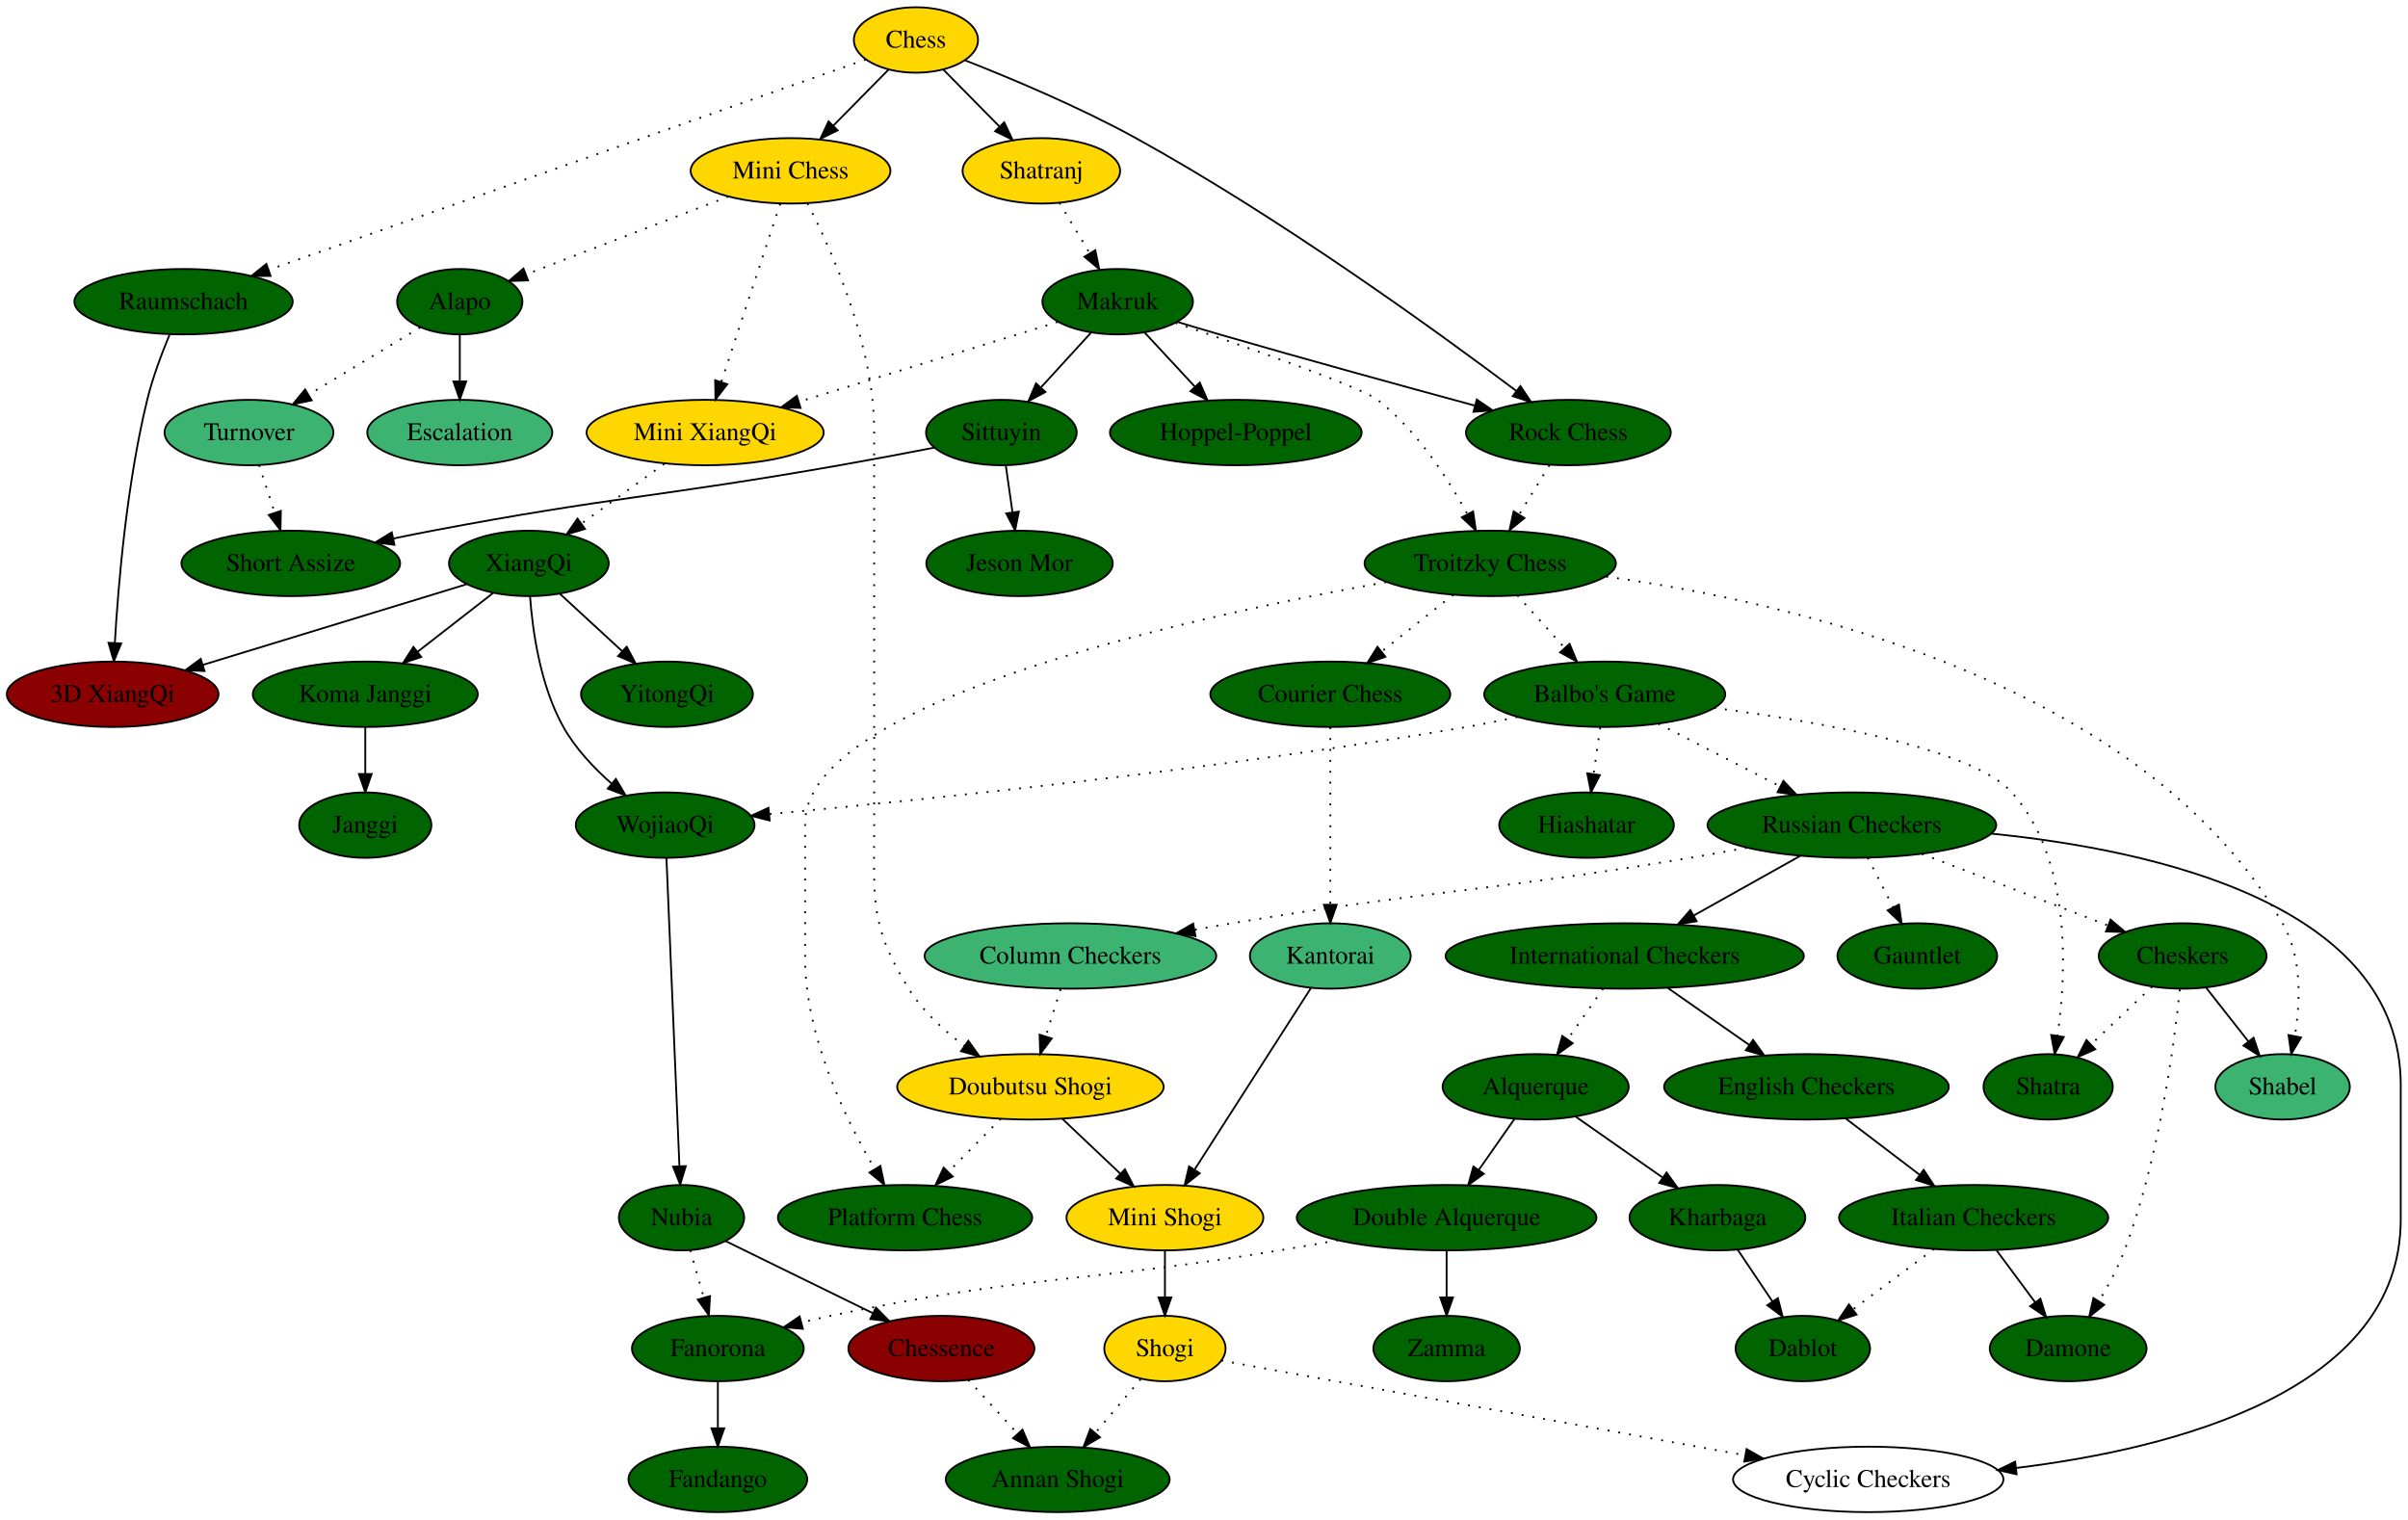
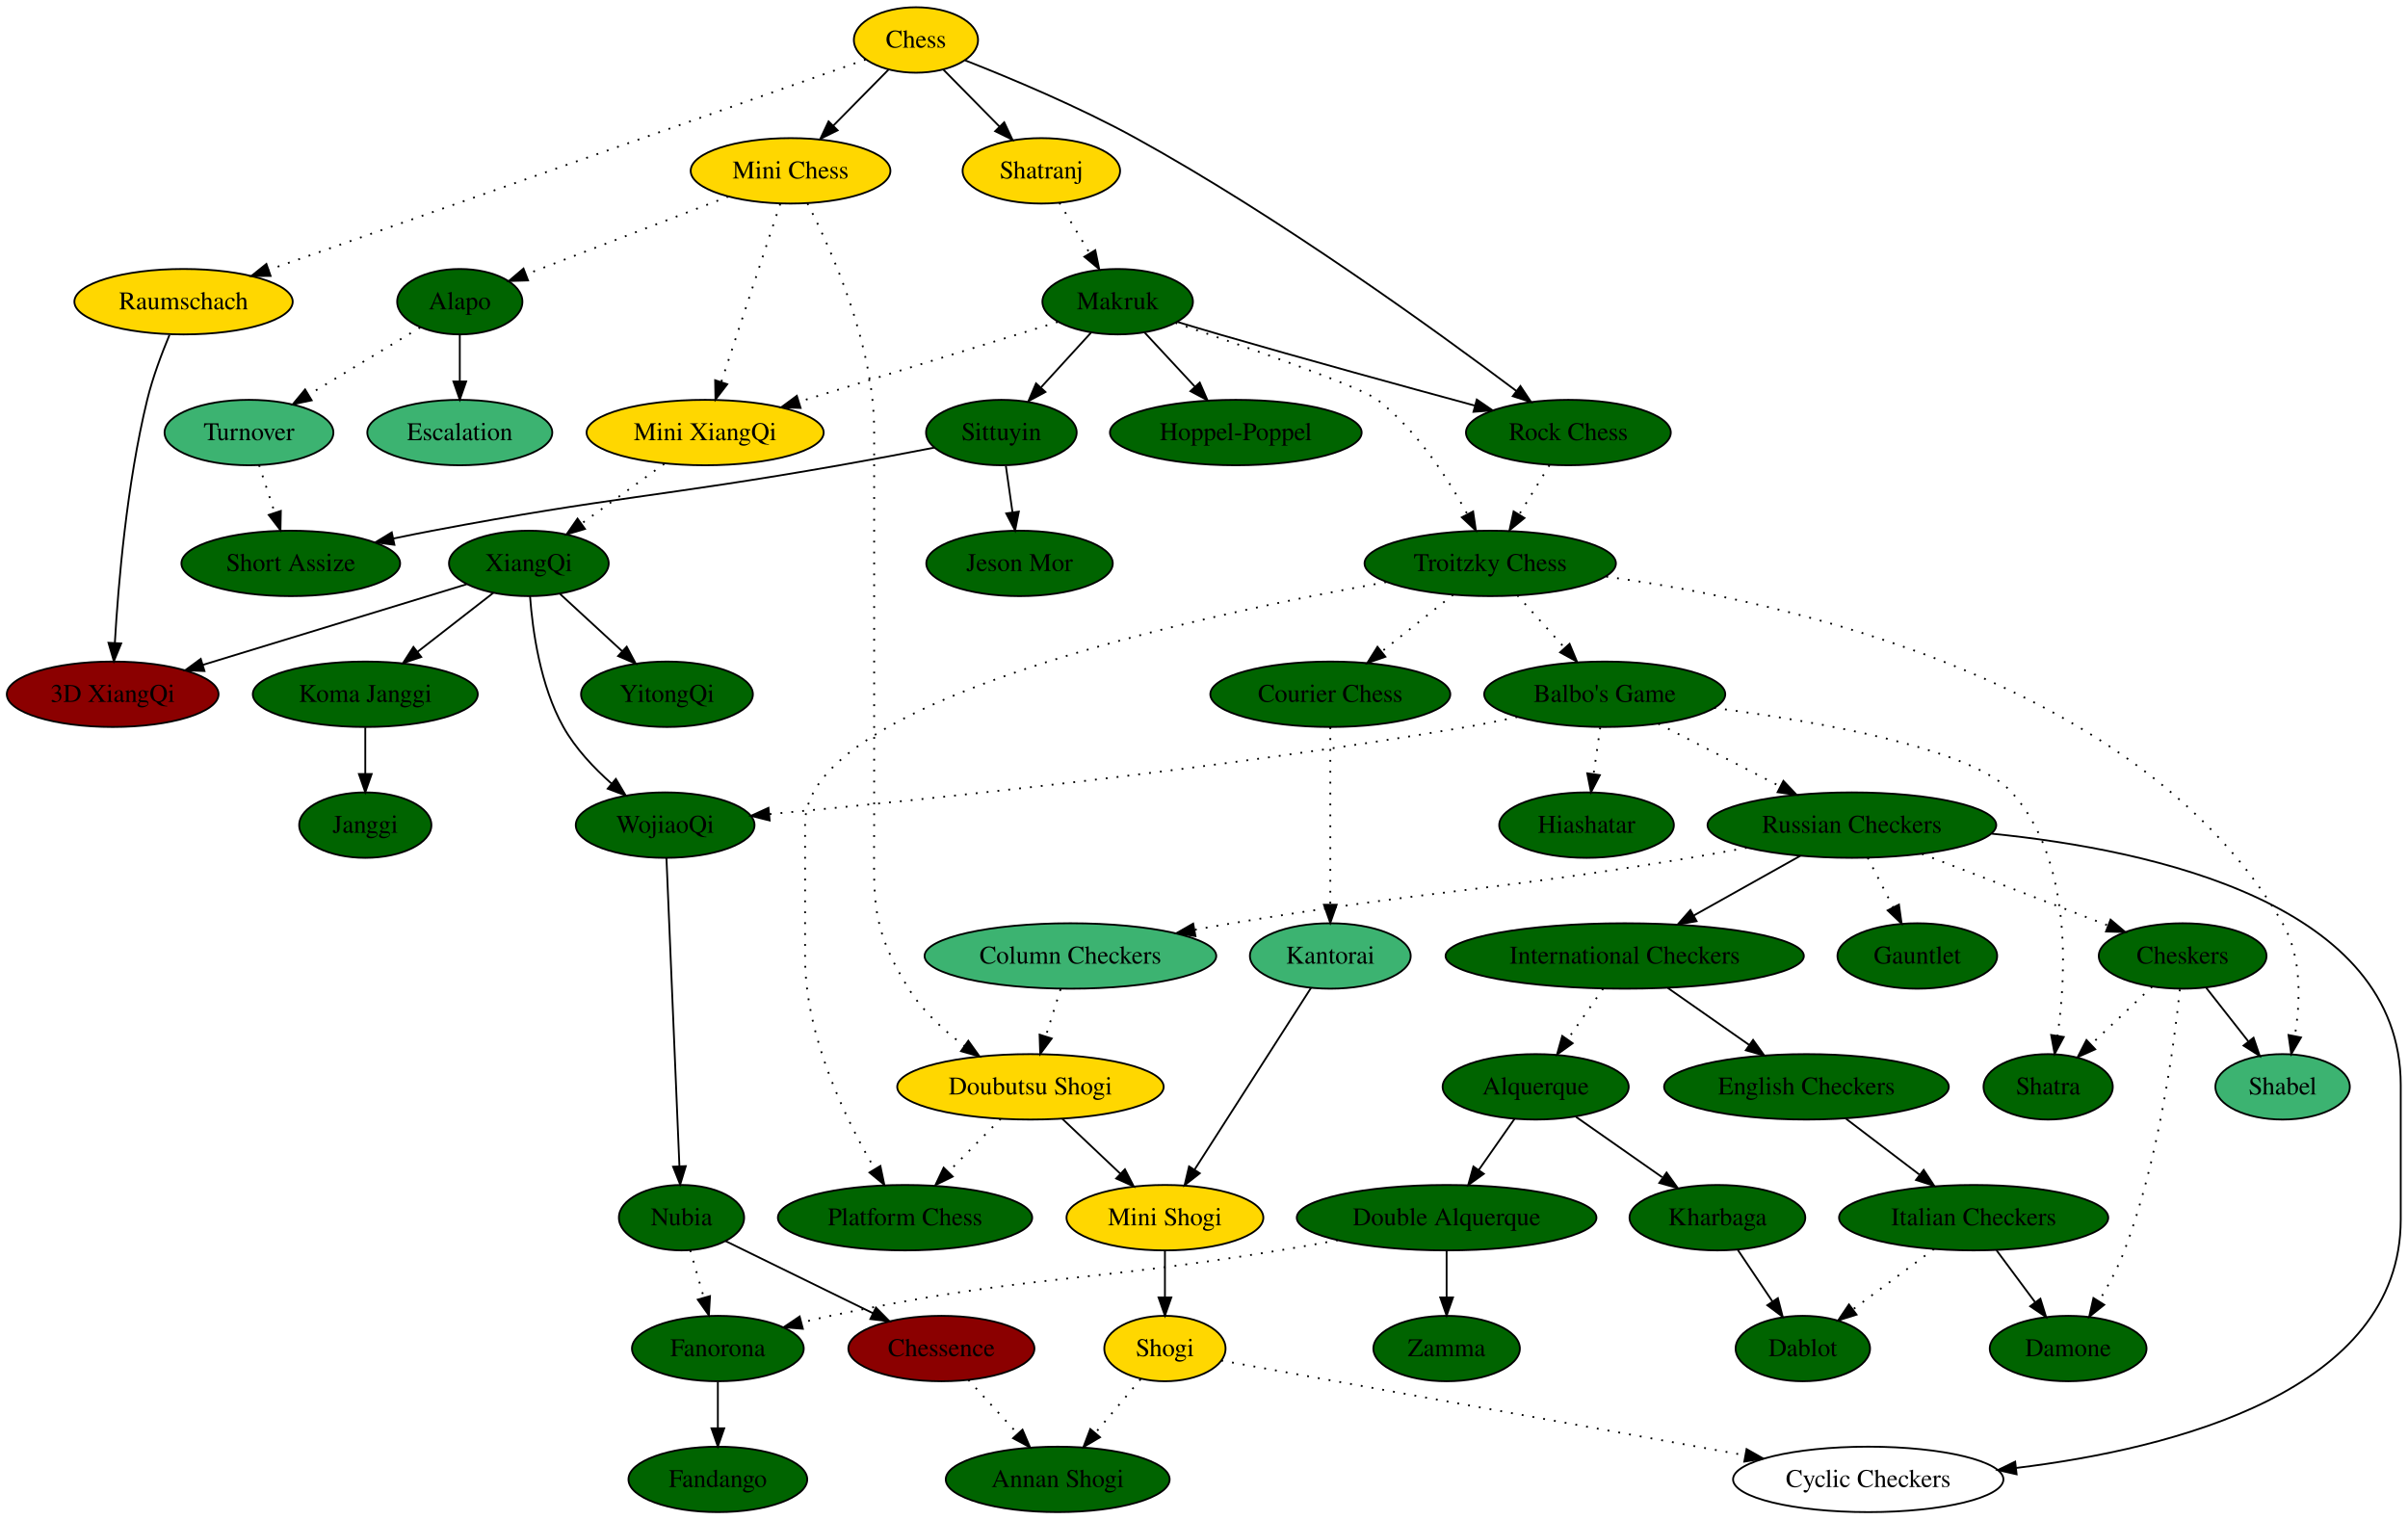
<svg xmlns="http://www.w3.org/2000/svg" xmlns:xlink="http://www.w3.org/1999/xlink" width="1325pt" height="836pt" viewBox="0.00 0.00 1325.00 836.00">
  <g id="graph1" class="graph" transform="scale(1 1) rotate(0) translate(4 832)">
    <polygon fill="white" stroke="white" points="-4,5 -4,-832 1322,-832 1322,5 -4,5" />
    <g id="node1" class="node">
      <a xlink:href="checkmate/chess-3d.htm">
        <ellipse fill="gold" stroke="black" cx="500" cy="-810" rx="34.155" ry="18" />
        <text text-anchor="middle" x="500" y="-805.8" font-family="Times,serif" font-size="14.00">Chess</text>
      </a>
    </g>
    <g id="node2" class="node">
      <a xlink:href="checkmate/mini-chess-3d.htm">
        <ellipse fill="gold" stroke="black" cx="431" cy="-738" rx="54.947" ry="18" />
        <text text-anchor="middle" x="431" y="-733.8" font-family="Times,serif" font-size="14.00">Mini Chess</text>
      </a>
    </g>
    <g id="edge2" class="edge">
      <path fill="none" stroke="black" d="M485.028,-793.811C476.098,-784.751 464.564,-773.051 454.448,-762.788" />
      <polygon fill="black" stroke="black" points="456.903,-760.293 447.39,-755.628 451.918,-765.207 456.903,-760.293" />
    </g>
    <g id="node3" class="node">
      <a xlink:href="checkmate/shatranj-3d.htm">
        <ellipse fill="gold" stroke="black" cx="569" cy="-738" rx="43.327" ry="18" />
        <text text-anchor="middle" x="569" y="-733.8" font-family="Times,serif" font-size="14.00">Shatranj</text>
      </a>
    </g>
    <g id="edge4" class="edge">
      <path fill="none" stroke="black" d="M514.972,-793.811C524.03,-784.622 535.766,-772.716 545.984,-762.349" />
      <polygon fill="black" stroke="black" points="548.569,-764.712 553.097,-755.134 543.584,-759.798 548.569,-764.712" />
    </g>
    <g id="node13" class="node">
      <a xlink:href="checkmate/chess-rock.htm">
        <ellipse fill="darkgreen" stroke="black" cx="859" cy="-594" rx="56.353" ry="18" />
        <text text-anchor="middle" x="859" y="-589.8" font-family="Times,serif" font-size="14.00">Rock Chess</text>
      </a>
    </g>
    <g id="edge42" class="edge">
      <path fill="none" stroke="black" d="M527.104,-798.774C552.078,-788.97 589.869,-773.161 621,-756 700.252,-712.312 786.694,-649.696 830.341,-616.915" />
      <polygon fill="black" stroke="black" points="832.61,-619.587 838.485,-610.771 828.394,-613.999 832.61,-619.587" />
    </g>
    <g id="node49" class="node">
      <a xlink:href="checkmate/raumschach.htm">
-         <ellipse fill="darkgreen" stroke="black" cx="97" cy="-666" rx="60.066" ry="18" />
+         <ellipse fill="gold" stroke="black" cx="97" cy="-666" rx="60.066" ry="18" />
        <text text-anchor="middle" x="97" y="-661.8" font-family="Times,serif" font-size="14.00">Raumschach</text>
      </a>
    </g>
    <g id="edge6" class="edge">
      <path fill="none" stroke="black" stroke-dasharray="1,5" d="M472.3,-799.24C404.305,-775.281 228.559,-713.356 143.92,-683.533" />
      <polygon fill="black" stroke="black" points="144.902,-680.168 134.308,-680.146 142.576,-686.77 144.902,-680.168" />
    </g>
    <g id="node8" class="node">
      <a xlink:href="breakthrough/doubutsu-shogi-3d.htm">
        <ellipse fill="gold" stroke="black" cx="563" cy="-234" rx="73.311" ry="18" />
        <text text-anchor="middle" x="563" y="-229.8" font-family="Times,serif" font-size="14.00">Doubutsu Shogi</text>
      </a>
    </g>
    <g id="edge16" class="edge">
      <path fill="none" stroke="black" stroke-dasharray="1,5" d="M440.309,-720.087C453.75,-694.038 477,-642.164 477,-595 477,-595 477,-595 477,-377 477,-336.553 474.655,-322.356 496,-288 503.684,-275.632 515.328,-264.956 526.764,-256.493" />
      <polygon fill="black" stroke="black" points="528.811,-259.332 534.995,-250.729 524.796,-253.598 528.811,-259.332" />
    </g>
    <g id="node14" class="node">
      <a xlink:href="xiangqi/mini-xiangqi-3d-western.htm">
        <ellipse fill="gold" stroke="black" cx="384" cy="-594" rx="65.227" ry="18" />
        <text text-anchor="middle" x="384" y="-589.8" font-family="Times,serif" font-size="14.00">Mini XiangQi</text>
      </a>
    </g>
    <g id="edge22" class="edge">
      <path fill="none" stroke="black" stroke-dasharray="1,5" d="M425.331,-719.871C417.285,-695.564 402.475,-650.819 392.941,-622.013" />
      <polygon fill="black" stroke="black" points="396.154,-620.583 389.689,-612.189 389.509,-622.783 396.154,-620.583" />
    </g>
    <g id="node20" class="node">
      <a xlink:href="breakthrough/alapo.htm">
        <ellipse fill="darkgreen" stroke="black" cx="249" cy="-666" rx="34.452" ry="18" />
        <text text-anchor="middle" x="249" y="-661.8" font-family="Times,serif" font-size="14.00">Alapo</text>
      </a>
    </g>
    <g id="edge34" class="edge">
      <path fill="none" stroke="black" stroke-dasharray="1,5" d="M396.767,-723.834C365.039,-711.631 317.983,-693.532 285.538,-681.053" />
      <polygon fill="black" stroke="black" points="286.561,-677.697 275.971,-677.373 284.048,-684.23 286.561,-677.697" />
    </g>
    <g id="node4" class="node">
      <a xlink:href="checkmate/makruk.htm">
        <ellipse fill="darkgreen" stroke="black" cx="611" cy="-666" rx="41.411" ry="18" />
        <text text-anchor="middle" x="611" y="-661.8" font-family="Times,serif" font-size="14.00">Makruk</text>
      </a>
    </g>
    <g id="edge8" class="edge">
      <path fill="none" stroke="black" stroke-dasharray="1,5" d="M578.953,-720.411C583.902,-712.163 589.995,-702.009 595.534,-692.777" />
      <polygon fill="black" stroke="black" points="598.682,-694.332 600.826,-683.956 592.68,-690.73 598.682,-694.332" />
    </g>
    <g id="node5" class="node">
      <a xlink:href="checkmate/sittuyin.htm">
        <ellipse fill="darkgreen" stroke="black" cx="547" cy="-594" rx="41.437" ry="18" />
        <text text-anchor="middle" x="547" y="-589.8" font-family="Times,serif" font-size="14.00">Sittuyin</text>
      </a>
    </g>
    <g id="edge12" class="edge">
      <path fill="none" stroke="black" d="M596.477,-649.116C588.329,-640.204 578,-628.906 568.89,-618.942" />
      <polygon fill="black" stroke="black" points="571.24,-616.326 561.909,-611.307 566.074,-621.049 571.24,-616.326" />
    </g>
    <g id="node7" class="node">
      <a xlink:href="checkmate/hoppel-poppel.htm">
        <ellipse fill="darkgreen" stroke="black" cx="676" cy="-594" rx="69.254" ry="18" />
        <text text-anchor="middle" x="676" y="-589.8" font-family="Times,serif" font-size="14.00">Hoppel-Poppel</text>
      </a>
    </g>
    <g id="edge18" class="edge">
      <path fill="none" stroke="black" d="M625.75,-649.116C633.907,-640.331 644.216,-629.229 653.371,-619.37" />
      <polygon fill="black" stroke="black" points="656.163,-621.507 660.402,-611.797 651.033,-616.744 656.163,-621.507" />
    </g>
    <g id="edge44" class="edge">
      <path fill="none" stroke="black" d="M643.827,-654.882C651.425,-652.583 659.486,-650.177 667,-648 714.411,-634.262 768.645,-619.367 807.352,-608.875" />
      <polygon fill="black" stroke="black" points="808.602,-612.163 817.341,-606.172 806.774,-605.406 808.602,-612.163" />
    </g>
    <g id="edge20" class="edge">
      <path fill="none" stroke="black" stroke-dasharray="1,5" d="M577.992,-654.821C540.61,-643.294 479.227,-624.365 435.524,-610.889" />
      <polygon fill="black" stroke="black" points="436.517,-607.532 425.93,-607.93 434.454,-614.221 436.517,-607.532" />
    </g>
    <g id="node18" class="node">
      <a xlink:href="checkmate/troitzky-chess.htm">
        <ellipse fill="darkgreen" stroke="black" cx="816" cy="-522" rx="69.159" ry="18" />
        <text text-anchor="middle" x="816" y="-517.8" font-family="Times,serif" font-size="14.00">Troitzky Chess</text>
      </a>
    </g>
    <g id="edge52" class="edge">
      <path fill="none" stroke="black" stroke-dasharray="1,5" d="M642.813,-654.34C682.103,-641 744.892,-619.049 754,-612 775.628,-595.261 792.671,-568.87 803.37,-549.166" />
      <polygon fill="black" stroke="black" points="806.577,-550.586 808.105,-540.102 800.373,-547.345 806.577,-550.586" />
    </g>
    <g id="node6" class="node">
      <a xlink:href="checkmate/short-assize.htm">
        <ellipse fill="darkgreen" stroke="black" cx="156" cy="-522" rx="60.171" ry="18" />
        <text text-anchor="middle" x="156" y="-517.8" font-family="Times,serif" font-size="14.00">Short Assize</text>
      </a>
    </g>
    <g id="edge14" class="edge">
      <path fill="none" stroke="black" d="M510.238,-585.727C494.214,-582.621 475.197,-579.024 458,-576 358.69,-558.539 333.076,-558.743 234,-540 226.978,-538.672 219.621,-537.189 212.348,-535.667" />
      <polygon fill="black" stroke="black" points="213.03,-532.234 202.521,-533.58 211.576,-539.082 213.03,-532.234" />
    </g>
    <g id="node46" class="node">
      <a xlink:href="races/jeson-mor.htm">
        <ellipse fill="darkgreen" stroke="black" cx="557" cy="-522" rx="51.299" ry="18" />
        <text text-anchor="middle" x="557" y="-517.8" font-family="Times,serif" font-size="14.00">Jeson Mor</text>
      </a>
    </g>
    <g id="edge10" class="edge">
      <path fill="none" stroke="black" d="M549.472,-575.697C550.574,-567.983 551.898,-558.712 553.127,-550.112" />
      <polygon fill="black" stroke="black" points="556.607,-550.499 554.557,-540.104 549.677,-549.509 556.607,-550.499" />
    </g>
    <g id="node9" class="node">
      <a xlink:href="shogi/mini-shogi-3d.htm">
        <ellipse fill="gold" stroke="black" cx="637" cy="-162" rx="54.155" ry="18" />
        <text text-anchor="middle" x="637" y="-157.8" font-family="Times,serif" font-size="14.00">Mini Shogi</text>
      </a>
    </g>
    <g id="edge26" class="edge">
      <path fill="none" stroke="black" d="M580.537,-216.411C590.098,-207.367 602.083,-196.03 612.549,-186.13" />
      <polygon fill="black" stroke="black" points="614.985,-188.643 619.844,-179.228 610.174,-183.558 614.985,-188.643" />
    </g>
    <g id="node12" class="node">
      <a xlink:href="checkmate/platform-chess-3d.htm">
        <ellipse fill="darkgreen" stroke="black" cx="494" cy="-162" rx="69.966" ry="18" />
        <text text-anchor="middle" x="494" y="-157.8" font-family="Times,serif" font-size="14.00">Platform Chess</text>
      </a>
    </g>
    <g id="edge46" class="edge">
      <path fill="none" stroke="black" stroke-dasharray="1,5" d="M546.648,-216.411C538.095,-207.734 527.461,-196.946 517.994,-187.342" />
      <polygon fill="black" stroke="black" points="520.227,-184.621 510.714,-179.956 515.241,-189.535 520.227,-184.621" />
    </g>
    <g id="node10" class="node">
      <a xlink:href="shogi/shogi-3d.htm?selector=1">
        <ellipse fill="gold" stroke="black" cx="637" cy="-90" rx="33.36" ry="18" />
        <text text-anchor="middle" x="637" y="-85.8" font-family="Times,serif" font-size="14.00">Shogi</text>
      </a>
    </g>
    <g id="edge28" class="edge">
      <path fill="none" stroke="black" d="M637,-143.697C637,-135.983 637,-126.712 637,-118.112" />
      <polygon fill="black" stroke="black" points="640.5,-118.104 637,-108.104 633.5,-118.104 640.5,-118.104" />
    </g>
    <g id="node11" class="node">
      <a xlink:href="shogi/annan-shogi.htm">
        <ellipse fill="darkgreen" stroke="black" cx="578" cy="-18" rx="61.597" ry="18" />
        <text text-anchor="middle" x="578" y="-13.8" font-family="Times,serif" font-size="14.00">Annan Shogi</text>
      </a>
    </g>
    <g id="edge30" class="edge">
      <path fill="none" stroke="black" stroke-dasharray="1,5" d="M623.612,-73.116C616.281,-64.418 607.035,-53.448 598.787,-43.663" />
      <polygon fill="black" stroke="black" points="601.279,-41.188 592.158,-35.797 595.926,-45.699 601.279,-41.188" />
    </g>
    <g id="node27" class="node">
      <ellipse fill="none" stroke="black" cx="1024" cy="-18" rx="74.382" ry="18" />
      <text text-anchor="middle" x="1024" y="-13.8" font-family="Times,serif" font-size="14.00">Cyclic Checkers</text>
    </g>
    <g id="edge58" class="edge">
      <path fill="none" stroke="black" stroke-dasharray="1,5" d="M668.016,-83.39C730.236,-72.136 871.56,-46.573 956.234,-31.258" />
      <polygon fill="black" stroke="black" points="957.052,-34.666 966.27,-29.442 955.806,-27.778 957.052,-34.666" />
    </g>
    <g id="edge50" class="edge">
      <path fill="none" stroke="black" stroke-dasharray="1,5" d="M848.591,-576.055C843.595,-567.922 837.499,-557.998 831.936,-548.943" />
      <polygon fill="black" stroke="black" points="834.828,-546.964 826.612,-540.275 828.864,-550.628 834.828,-546.964" />
    </g>
    <g id="node15" class="node">
      <a xlink:href="xiangqi/xiangqi.htm">
        <ellipse fill="darkgreen" stroke="black" cx="287" cy="-522" rx="43.937" ry="18" />
        <text text-anchor="middle" x="287" y="-517.8" font-family="Times,serif" font-size="14.00">XiangQi</text>
      </a>
    </g>
    <g id="edge24" class="edge">
      <path fill="none" stroke="black" stroke-dasharray="1,5" d="M361.502,-576.765C347.935,-566.974 330.513,-554.401 315.928,-543.876" />
      <polygon fill="black" stroke="black" points="317.877,-540.966 307.72,-537.952 313.781,-546.642 317.877,-540.966" />
    </g>
    <g id="node17" class="node">
      <a xlink:href="xiangqi/yitongqi-red.htm">
        <ellipse fill="darkgreen" stroke="black" cx="363" cy="-450" rx="47.273" ry="18" />
        <text text-anchor="middle" x="363" y="-445.8" font-family="Times,serif" font-size="14.00">YitongQi</text>
      </a>
    </g>
    <g id="edge40" class="edge">
      <path fill="none" stroke="black" d="M304.246,-505.116C314.351,-495.808 327.282,-483.898 338.439,-473.622" />
      <polygon fill="black" stroke="black" points="340.838,-476.17 345.823,-466.821 336.096,-471.022 340.838,-476.17" />
    </g>
    <g id="node32" class="node">
      <a xlink:href="xiangqi/koma-janggi.htm">
        <ellipse fill="darkgreen" stroke="black" cx="197" cy="-450" rx="61.893" ry="18" />
        <text text-anchor="middle" x="197" y="-445.8" font-family="Times,serif" font-size="14.00">Koma Janggi</text>
      </a>
    </g>
    <g id="edge76" class="edge">
      <path fill="none" stroke="black" d="M267.471,-505.811C255.312,-496.354 239.454,-484.02 225.861,-473.447" />
      <polygon fill="black" stroke="black" points="227.786,-470.51 217.743,-467.134 223.488,-476.036 227.786,-470.51" />
    </g>
    <g id="node33" class="node">
      <a xlink:href="xiangqi/wojiaoqi.htm">
        <ellipse fill="darkgreen" stroke="black" cx="362" cy="-378" rx="49.177" ry="18" />
        <text text-anchor="middle" x="362" y="-373.8" font-family="Times,serif" font-size="14.00">WojiaoQi</text>
      </a>
    </g>
    <g id="edge78" class="edge">
      <path fill="none" stroke="black" d="M287.657,-503.874C289.033,-485.133 293.237,-454.731 306,-432 312.619,-420.211 322.732,-409.475 332.552,-400.795" />
      <polygon fill="black" stroke="black" points="334.885,-403.406 340.292,-394.295 330.383,-398.046 334.885,-403.406" />
    </g>
    <g id="node50" class="node">
      <ellipse fill="darkred" stroke="black" cx="58" cy="-450" rx="58.256" ry="18" />
      <text text-anchor="middle" x="58" y="-445.8" font-family="Times,serif" font-size="14.00">3D XiangQi</text>
    </g>
    <g id="edge130" class="edge">
      <path fill="none" stroke="black" d="M252.716,-510.52C214.205,-498.748 151.362,-479.539 107.52,-466.137" />
      <polygon fill="black" stroke="black" points="108.504,-462.778 97.917,-463.202 106.457,-469.472 108.504,-462.778" />
    </g>
    <g id="node16" class="node">
      <a xlink:href="xiangqi/janggi.htm">
        <ellipse fill="darkgreen" stroke="black" cx="197" cy="-378" rx="36.373" ry="18" />
        <text text-anchor="middle" x="197" y="-373.8" font-family="Times,serif" font-size="14.00">Janggi</text>
      </a>
    </g>
    <g id="edge48" class="edge">
      <path fill="none" stroke="black" stroke-dasharray="1,5" d="M758.742,-511.696C653.277,-492.928 439,-446.492 439,-379 439,-379 439,-379 439,-305 439,-262.008 461.193,-216.337 477.384,-188.738" />
      <polygon fill="black" stroke="black" points="480.427,-190.47 482.604,-180.101 474.436,-186.849 480.427,-190.47" />
    </g>
    <g id="node19" class="node">
      <a xlink:href="checkmate/balbo-chess.htm">
        <ellipse fill="darkgreen" stroke="black" cx="879" cy="-450" rx="66.318" ry="18" />
        <text text-anchor="middle" x="879" y="-445.8" font-family="Times,serif" font-size="14.00">Balbo's Game</text>
      </a>
    </g>
    <g id="edge54" class="edge">
      <path fill="none" stroke="black" stroke-dasharray="1,5" d="M830.93,-504.411C838.662,-495.82 848.257,-485.159 856.835,-475.627" />
      <polygon fill="black" stroke="black" points="859.651,-477.731 863.739,-467.956 854.448,-473.048 859.651,-477.731" />
    </g>
    <g id="node26" class="node">
      <a xlink:href="checkmate/shabel.htm">
        <ellipse fill="mediumseagreen" stroke="black" cx="1252" cy="-234" rx="36.98" ry="18" />
        <text text-anchor="middle" x="1252" y="-229.8" font-family="Times,serif" font-size="14.00">Shabel</text>
      </a>
    </g>
    <g id="edge66" class="edge">
      <path fill="none" stroke="black" stroke-dasharray="1,5" d="M879.852,-514.702C981.128,-500.793 1175,-457.219 1252,-324 1262.78,-305.35 1261.82,-280.618 1258.71,-261.959" />
      <polygon fill="black" stroke="black" points="1262.12,-261.171 1256.76,-252.032 1255.25,-262.519 1262.12,-261.171" />
    </g>
    <g id="node47" class="node">
      <a xlink:href="checkmate/courier-chess.htm">
        <ellipse fill="darkgreen" stroke="black" cx="728" cy="-450" rx="66.022" ry="18" />
        <text text-anchor="middle" x="728" y="-445.8" font-family="Times,serif" font-size="14.00">Courier Chess</text>
      </a>
    </g>
    <g id="edge122" class="edge">
      <path fill="none" stroke="black" stroke-dasharray="1,5" d="M795.59,-504.765C783.928,-495.488 769.127,-483.714 756.35,-473.551" />
      <polygon fill="black" stroke="black" points="758.304,-470.633 748.299,-467.147 753.947,-476.112 758.304,-470.633" />
    </g>
    <g id="node21" class="node">
      <a xlink:href="checkmate/hiashatar.htm">
        <ellipse fill="darkgreen" stroke="black" cx="869" cy="-378" rx="48.051" ry="18" />
        <text text-anchor="middle" x="869" y="-373.8" font-family="Times,serif" font-size="14.00">Hiashatar</text>
      </a>
    </g>
    <g id="edge56" class="edge">
      <path fill="none" stroke="black" stroke-dasharray="1,5" d="M876.528,-431.697C875.426,-423.983 874.102,-414.712 872.873,-406.112" />
      <polygon fill="black" stroke="black" points="876.323,-405.509 871.443,-396.104 869.393,-406.499 876.323,-405.509" />
    </g>
    <g id="node31" class="node">
      <a xlink:href="checkers/shatra.htm">
        <ellipse fill="darkgreen" stroke="black" cx="1123" cy="-234" rx="35.557" ry="18" />
        <text text-anchor="middle" x="1123" y="-229.8" font-family="Times,serif" font-size="14.00">Shatra</text>
      </a>
    </g>
    <g id="edge70" class="edge">
      <path fill="none" stroke="black" stroke-dasharray="1,5" d="M939.228,-442.487C997.946,-434.83 1081.46,-420.025 1103,-396 1135.89,-359.323 1133.17,-297.609 1128.15,-262.19" />
      <polygon fill="black" stroke="black" points="1131.58,-261.43 1126.56,-252.099 1124.66,-262.523 1131.58,-261.43" />
    </g>
    <g id="edge80" class="edge">
      <path fill="none" stroke="black" stroke-dasharray="1,5" d="M830.899,-437.475C821.672,-435.482 812.062,-433.554 803,-432 666.198,-408.54 503.76,-391.869 419.363,-384.038" />
      <polygon fill="black" stroke="black" points="419.496,-380.535 409.217,-383.104 418.854,-387.506 419.496,-380.535" />
    </g>
    <g id="node36" class="node">
      <a xlink:href="checkers/russian-checkers.htm">
        <ellipse fill="darkgreen" stroke="black" cx="1015" cy="-378" rx="79.436" ry="18" />
        <text text-anchor="middle" x="1015" y="-373.8" font-family="Times,serif" font-size="14.00">Russian Checkers</text>
      </a>
    </g>
    <g id="edge86" class="edge">
      <path fill="none" stroke="black" stroke-dasharray="1,5" d="M908.51,-433.811C928.109,-423.723 954.069,-410.362 975.45,-399.357" />
      <polygon fill="black" stroke="black" points="977.316,-402.332 984.606,-394.644 974.113,-396.109 977.316,-402.332" />
    </g>
    <g id="node22" class="node">
      <a xlink:href="checkmate/escalation.htm">
        <ellipse fill="mediumseagreen" stroke="black" cx="249" cy="-594" rx="50.891" ry="18" />
        <text text-anchor="middle" x="249" y="-589.8" font-family="Times,serif" font-size="14.00">Escalation</text>
      </a>
    </g>
    <g id="edge36" class="edge">
      <path fill="none" stroke="black" d="M249,-647.697C249,-639.983 249,-630.712 249,-622.112" />
      <polygon fill="black" stroke="black" points="252.5,-622.104 249,-612.104 245.5,-622.104 252.5,-622.104" />
    </g>
    <g id="node23" class="node">
      <a xlink:href="checkmate/turnover.htm">
        <ellipse fill="mediumseagreen" stroke="black" cx="133" cy="-594" rx="46.45" ry="18" />
        <text text-anchor="middle" x="133" y="-589.8" font-family="Times,serif" font-size="14.00">Turnover</text>
      </a>
    </g>
    <g id="edge72" class="edge">
      <path fill="none" stroke="black" stroke-dasharray="1,5" d="M227.181,-651.834C209.88,-641.393 185.426,-626.636 165.773,-614.777" />
      <polygon fill="black" stroke="black" points="167.494,-611.727 157.123,-609.557 163.877,-617.721 167.494,-611.727" />
    </g>
    <g id="edge74" class="edge">
      <path fill="none" stroke="black" stroke-dasharray="1,5" d="M138.568,-576.055C141.156,-568.176 144.297,-558.617 147.196,-549.794" />
      <polygon fill="black" stroke="black" points="150.527,-550.868 150.324,-540.275 143.877,-548.683 150.527,-550.868" />
    </g>
    <g id="node24" class="node">
      <a xlink:href="checkers/cheskers.htm">
        <ellipse fill="darkgreen" stroke="black" cx="1197" cy="-306" rx="46.15" ry="18" />
        <text text-anchor="middle" x="1197" y="-301.8" font-family="Times,serif" font-size="14.00">Cheskers</text>
      </a>
    </g>
    <g id="edge64" class="edge">
      <path fill="none" stroke="black" d="M1210.03,-288.411C1216.91,-279.655 1225.48,-268.751 1233.08,-259.082" />
      <polygon fill="black" stroke="black" points="1236.01,-261.014 1239.44,-250.988 1230.51,-256.689 1236.01,-261.014" />
    </g>
    <g id="node30" class="node">
      <a xlink:href="checkers/italian-damone.htm">
        <ellipse fill="darkgreen" stroke="black" cx="1134" cy="-90" rx="43.129" ry="18" />
        <text text-anchor="middle" x="1134" y="-85.8" font-family="Times,serif" font-size="14.00">Damone</text>
      </a>
    </g>
    <g id="edge62" class="edge">
      <path fill="none" stroke="black" stroke-dasharray="1,5" d="M1195.45,-287.559C1192.36,-257.439 1184.01,-194.09 1165,-144 1161.39,-134.485 1156.16,-124.696 1151.02,-116.161" />
      <polygon fill="black" stroke="black" points="1153.84,-114.073 1145.56,-107.463 1147.91,-117.794 1153.84,-114.073" />
    </g>
    <g id="edge68" class="edge">
      <path fill="none" stroke="black" stroke-dasharray="1,5" d="M1180.21,-289.116C1170.33,-279.768 1157.67,-267.795 1146.77,-257.489" />
      <polygon fill="black" stroke="black" points="1148.89,-254.67 1139.22,-250.34 1144.08,-259.755 1148.89,-254.67" />
    </g>
    <g id="node25" class="node">
      <a xlink:href="checkers/column-checkers.htm">
        <ellipse fill="mediumseagreen" stroke="black" cx="585" cy="-306" rx="80.25" ry="18" />
        <text text-anchor="middle" x="585" y="-301.8" font-family="Times,serif" font-size="14.00">Column Checkers</text>
      </a>
    </g>
    <g id="edge118" class="edge">
      <path fill="none" stroke="black" stroke-dasharray="1,5" d="M579.562,-287.697C577.111,-279.898 574.16,-270.509 571.432,-261.829" />
      <polygon fill="black" stroke="black" points="574.713,-260.595 568.376,-252.104 568.035,-262.694 574.713,-260.595" />
    </g>
    <g id="node28" class="node">
      <a xlink:href="checkers/english-checkers.htm">
        <ellipse fill="darkgreen" stroke="black" cx="990" cy="-234" rx="78.33" ry="18" />
        <text text-anchor="middle" x="990" y="-229.8" font-family="Times,serif" font-size="14.00">English Checkers</text>
      </a>
    </g>
    <g id="node29" class="node">
      <a xlink:href="checkers/italian-checkers.htm">
        <ellipse fill="darkgreen" stroke="black" cx="1082" cy="-162" rx="74.069" ry="18" />
        <text text-anchor="middle" x="1082" y="-157.8" font-family="Times,serif" font-size="14.00">Italian Checkers</text>
      </a>
    </g>
    <g id="edge100" class="edge">
      <path fill="none" stroke="black" d="M1011.8,-216.411C1023.83,-207.257 1038.95,-195.755 1052.07,-185.772" />
      <polygon fill="black" stroke="black" points="1054.51,-188.311 1060.35,-179.47 1050.28,-182.74 1054.51,-188.311" />
    </g>
    <g id="edge60" class="edge">
      <path fill="none" stroke="black" d="M1094.59,-144.055C1100.94,-135.505 1108.76,-124.975 1115.76,-115.556" />
      <polygon fill="black" stroke="black" points="1118.73,-117.422 1121.89,-107.307 1113.11,-113.247 1118.73,-117.422" />
    </g>
    <g id="node42" class="node">
      <a xlink:href="checkers-like/dablot-asele.htm">
        <ellipse fill="darkgreen" stroke="black" cx="988" cy="-90" rx="36.98" ry="18" />
        <text text-anchor="middle" x="988" y="-85.8" font-family="Times,serif" font-size="14.00">Dablot</text>
      </a>
    </g>
    <g id="edge116" class="edge">
      <path fill="none" stroke="black" stroke-dasharray="1,5" d="M1060.2,-144.765C1046.99,-134.931 1030.02,-122.293 1015.85,-111.74" />
      <polygon fill="black" stroke="black" points="1017.56,-108.648 1007.45,-105.483 1013.38,-114.263 1017.56,-108.648" />
    </g>
    <g id="edge38" class="edge">
      <path fill="none" stroke="black" d="M197,-431.697C197,-423.983 197,-414.712 197,-406.112" />
      <polygon fill="black" stroke="black" points="200.5,-406.104 197,-396.104 193.5,-406.104 200.5,-406.104" />
    </g>
    <g id="node43" class="node">
      <a xlink:href="breakthrough/nubia.htm">
        <ellipse fill="darkgreen" stroke="black" cx="371" cy="-162" rx="34.452" ry="18" />
        <text text-anchor="middle" x="371" y="-157.8" font-family="Times,serif" font-size="14.00">Nubia</text>
      </a>
    </g>
    <g id="edge82" class="edge">
      <path fill="none" stroke="black" d="M362.721,-359.849C364.278,-322.832 367.964,-235.181 369.848,-190.386" />
      <polygon fill="black" stroke="black" points="373.352,-190.371 370.275,-180.232 366.358,-190.077 373.352,-190.371" />
    </g>
    <g id="node34" class="node">
      <a xlink:href="checkers-like/alquerque.htm">
        <ellipse fill="darkgreen" stroke="black" cx="841" cy="-234" rx="51.193" ry="18" />
        <text text-anchor="middle" x="841" y="-229.8" font-family="Times,serif" font-size="14.00">Alquerque</text>
      </a>
    </g>
    <g id="node35" class="node">
      <a xlink:href="checkers-like/double-alquerque.htm">
        <ellipse fill="darkgreen" stroke="black" cx="792" cy="-162" rx="82.452" ry="18" />
        <text text-anchor="middle" x="792" y="-157.8" font-family="Times,serif" font-size="14.00">Double Alquerque</text>
      </a>
    </g>
    <g id="edge106" class="edge">
      <path fill="none" stroke="black" d="M829.388,-216.411C823.494,-207.992 816.209,-197.585 809.64,-188.201" />
      <polygon fill="black" stroke="black" points="812.471,-186.141 803.869,-179.956 806.737,-190.156 812.471,-186.141" />
    </g>
    <g id="node38" class="node">
      <a xlink:href="checkers-like/kharbaga.htm">
        <ellipse fill="darkgreen" stroke="black" cx="941" cy="-162" rx="48.352" ry="18" />
        <text text-anchor="middle" x="941" y="-157.8" font-family="Times,serif" font-size="14.00">Kharbaga</text>
      </a>
    </g>
    <g id="edge104" class="edge">
      <path fill="none" stroke="black" d="M863.193,-217.465C877.142,-207.7 895.325,-194.972 910.605,-184.276" />
      <polygon fill="black" stroke="black" points="913.028,-186.853 919.213,-178.251 909.013,-181.118 913.028,-186.853" />
    </g>
    <g id="node39" class="node">
      <a xlink:href="checkers-like/zamma.htm">
        <ellipse fill="darkgreen" stroke="black" cx="792" cy="-90" rx="40.3" ry="18" />
        <text text-anchor="middle" x="792" y="-85.8" font-family="Times,serif" font-size="14.00">Zamma</text>
      </a>
    </g>
    <g id="edge112" class="edge">
      <path fill="none" stroke="black" d="M792,-143.697C792,-135.983 792,-126.712 792,-118.112" />
      <polygon fill="black" stroke="black" points="795.5,-118.104 792,-108.104 788.5,-118.104 795.5,-118.104" />
    </g>
    <g id="node41" class="node">
      <a xlink:href="checkers-like/fanorona.htm">
        <ellipse fill="darkgreen" stroke="black" cx="391" cy="-90" rx="47.26" ry="18" />
        <text text-anchor="middle" x="391" y="-85.8" font-family="Times,serif" font-size="14.00">Fanorona</text>
      </a>
    </g>
    <g id="edge108" class="edge">
      <path fill="none" stroke="black" stroke-dasharray="1,5" d="M732.177,-149.605C721.474,-147.664 710.417,-145.721 700,-144 590.546,-125.918 561.588,-130.711 453,-108 447.874,-106.928 442.544,-105.678 437.257,-104.351" />
      <polygon fill="black" stroke="black" points="437.768,-100.867 427.209,-101.731 436.002,-107.641 437.768,-100.867" />
    </g>
    <g id="edge94" class="edge">
      <path fill="none" stroke="black" stroke-dasharray="1,5" d="M1053.6,-362.155C1083.63,-350.603 1125.22,-334.607 1155.88,-322.815" />
      <polygon fill="black" stroke="black" points="1157.34,-326.002 1165.42,-319.146 1154.83,-319.469 1157.34,-326.002" />
    </g>
    <g id="edge96" class="edge">
      <path fill="none" stroke="black" stroke-dasharray="1,5" d="M957.142,-365.541C946.787,-363.607 936.086,-361.683 926,-360 814.405,-341.382 785.595,-342.618 674,-324 667.328,-322.887 660.386,-321.668 653.454,-320.41" />
      <polygon fill="black" stroke="black" points="653.805,-316.916 643.336,-318.548 652.537,-323.801 653.805,-316.916" />
    </g>
    <g id="edge90" class="edge">
      <path fill="none" stroke="black" d="M1091.99,-373.277C1181.46,-364.324 1317,-334.362 1317,-235 1317,-235 1317,-235 1317,-161 1317,-66.525 1192.12,-34.884 1105.41,-24.301" />
      <polygon fill="black" stroke="black" points="1105.64,-20.803 1095.3,-23.14 1104.84,-27.758 1105.64,-20.803" />
    </g>
    <g id="node37" class="node">
      <a xlink:href="checkers/international-checkers.htm">
        <ellipse fill="darkgreen" stroke="black" cx="890" cy="-306" rx="98.575" ry="18" />
        <text text-anchor="middle" x="890" y="-301.8" font-family="Times,serif" font-size="14.00">International Checkers</text>
      </a>
    </g>
    <g id="edge88" class="edge">
      <path fill="none" stroke="black" d="M986.636,-361.116C969.303,-351.41 946.918,-338.874 928.058,-328.312" />
      <polygon fill="black" stroke="black" points="929.555,-325.139 919.12,-323.307 926.135,-331.247 929.555,-325.139" />
    </g>
    <g id="node40" class="node">
      <a xlink:href="breakthrough/gauntlet-8x8.htm">
        <ellipse fill="darkgreen" stroke="black" cx="1051" cy="-306" rx="43.935" ry="18" />
        <text text-anchor="middle" x="1051" y="-301.8" font-family="Times,serif" font-size="14.00">Gauntlet</text>
      </a>
    </g>
    <g id="edge92" class="edge">
      <path fill="none" stroke="black" stroke-dasharray="1,5" d="M1023.71,-360.055C1027.92,-351.887 1033.05,-341.912 1037.72,-332.824" />
      <polygon fill="black" stroke="black" points="1040.9,-334.283 1042.37,-323.789 1034.68,-331.081 1040.9,-334.283" />
    </g>
    <g id="edge98" class="edge">
      <path fill="none" stroke="black" d="M913.699,-288.411C927.121,-279.016 944.078,-267.146 958.596,-256.983" />
      <polygon fill="black" stroke="black" points="960.631,-259.83 966.816,-251.228 956.617,-254.096 960.631,-259.83" />
    </g>
    <g id="edge102" class="edge">
      <path fill="none" stroke="black" stroke-dasharray="1,5" d="M878.138,-288.055C872.3,-279.715 865.144,-269.491 858.676,-260.252" />
      <polygon fill="black" stroke="black" points="861.354,-257.974 852.752,-251.789 855.62,-261.988 861.354,-257.974" />
    </g>
    <g id="edge114" class="edge">
      <path fill="none" stroke="black" d="M952.138,-144.411C957.875,-135.868 964.984,-125.278 971.357,-115.787" />
      <polygon fill="black" stroke="black" points="974.273,-117.723 976.942,-107.47 968.461,-113.821 974.273,-117.723" />
    </g>
    <g id="node45" class="node">
      <a xlink:href="checkers-like/fandango.htm">
        <ellipse fill="darkgreen" stroke="black" cx="391" cy="-18" rx="49.181" ry="18" />
        <text text-anchor="middle" x="391" y="-13.8" font-family="Times,serif" font-size="14.00">Fandango</text>
      </a>
    </g>
    <g id="edge120" class="edge">
      <path fill="none" stroke="black" d="M391,-71.697C391,-63.983 391,-54.712 391,-46.112" />
      <polygon fill="black" stroke="black" points="394.5,-46.104 391,-36.104 387.5,-46.104 394.5,-46.104" />
    </g>
    <g id="edge110" class="edge">
      <path fill="none" stroke="black" stroke-dasharray="1,5" d="M375.841,-144.055C378.068,-136.261 380.765,-126.822 383.263,-118.079" />
      <polygon fill="black" stroke="black" points="386.682,-118.852 386.064,-108.275 379.952,-116.929 386.682,-118.852" />
    </g>
    <g id="node44" class="node">
      <ellipse fill="darkred" stroke="black" cx="514" cy="-90" rx="51.19" ry="18" />
      <text text-anchor="middle" x="514" y="-85.8" font-family="Times,serif" font-size="14.00">Chessence</text>
    </g>
    <g id="edge84" class="edge">
      <path fill="none" stroke="black" d="M395.258,-149.125C417.471,-138.252 450.696,-121.988 476.356,-109.427" />
      <polygon fill="black" stroke="black" points="477.991,-112.524 485.434,-104.984 474.913,-106.237 477.991,-112.524" />
    </g>
    <g id="edge32" class="edge">
      <path fill="none" stroke="black" stroke-dasharray="1,5" d="M528.844,-72.765C536.886,-63.969 546.98,-52.928 555.925,-43.144" />
      <polygon fill="black" stroke="black" points="558.628,-45.375 562.792,-35.633 553.461,-40.652 558.628,-45.375" />
    </g>
    <g id="node48" class="node">
      <a xlink:href="shogi/kantorai.htm">
        <ellipse fill="mediumseagreen" stroke="black" cx="728" cy="-306" rx="44.233" ry="18" />
        <text text-anchor="middle" x="728" y="-301.8" font-family="Times,serif" font-size="14.00">Kantorai</text>
      </a>
    </g>
    <g id="edge124" class="edge">
      <path fill="none" stroke="black" stroke-dasharray="1,5" d="M728,-431.871C728,-407.67 728,-363.211 728,-334.393" />
      <polygon fill="black" stroke="black" points="731.5,-334.189 728,-324.189 724.5,-334.189 731.5,-334.189" />
    </g>
    <g id="edge126" class="edge">
      <path fill="none" stroke="black" d="M717.383,-288.433C701.645,-263.875 671.993,-217.604 653.435,-188.646" />
      <polygon fill="black" stroke="black" points="656.174,-186.433 647.831,-179.902 650.28,-190.21 656.174,-186.433" />
    </g>
    <g id="edge128" class="edge">
      <path fill="none" stroke="black" d="M89.237,-647.673C84.982,-637.48 79.982,-624.23 77,-612 65.739,-565.814 61.067,-510.487 59.191,-478.187" />
      <polygon fill="black" stroke="black" points="62.684,-477.962 58.657,-468.163 55.694,-478.335 62.684,-477.962" />
    </g>
  </g>
</svg>
